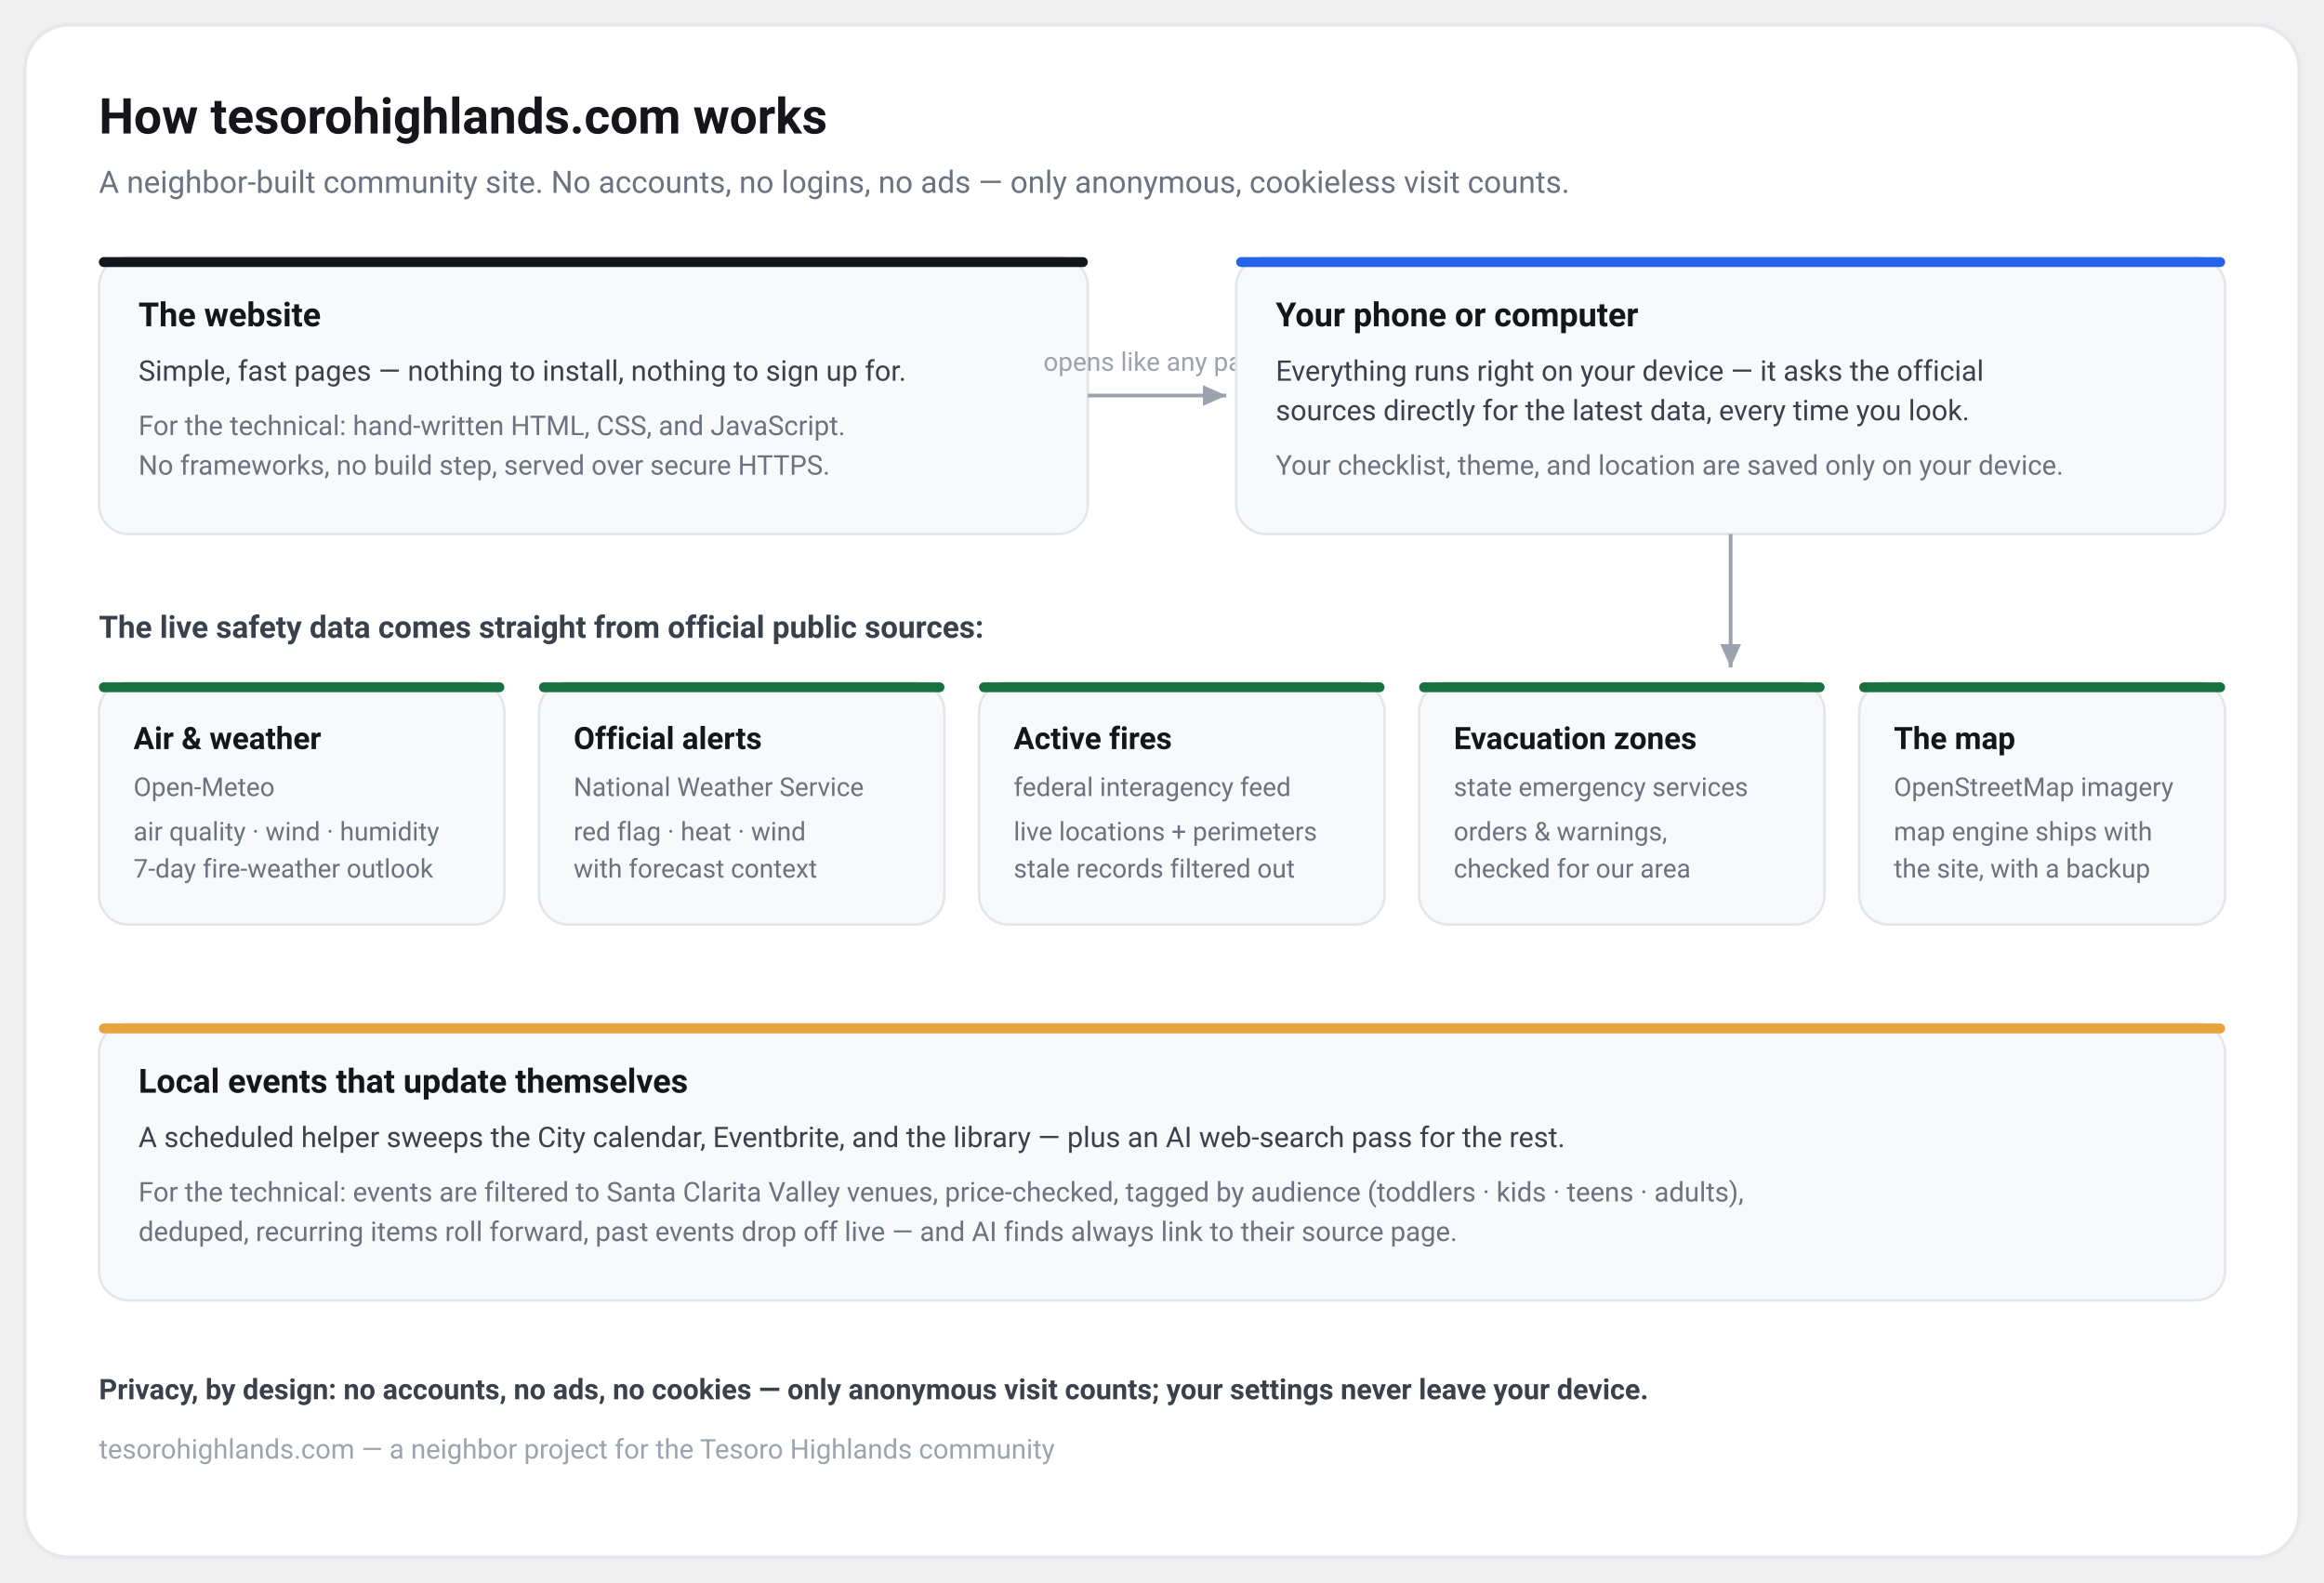
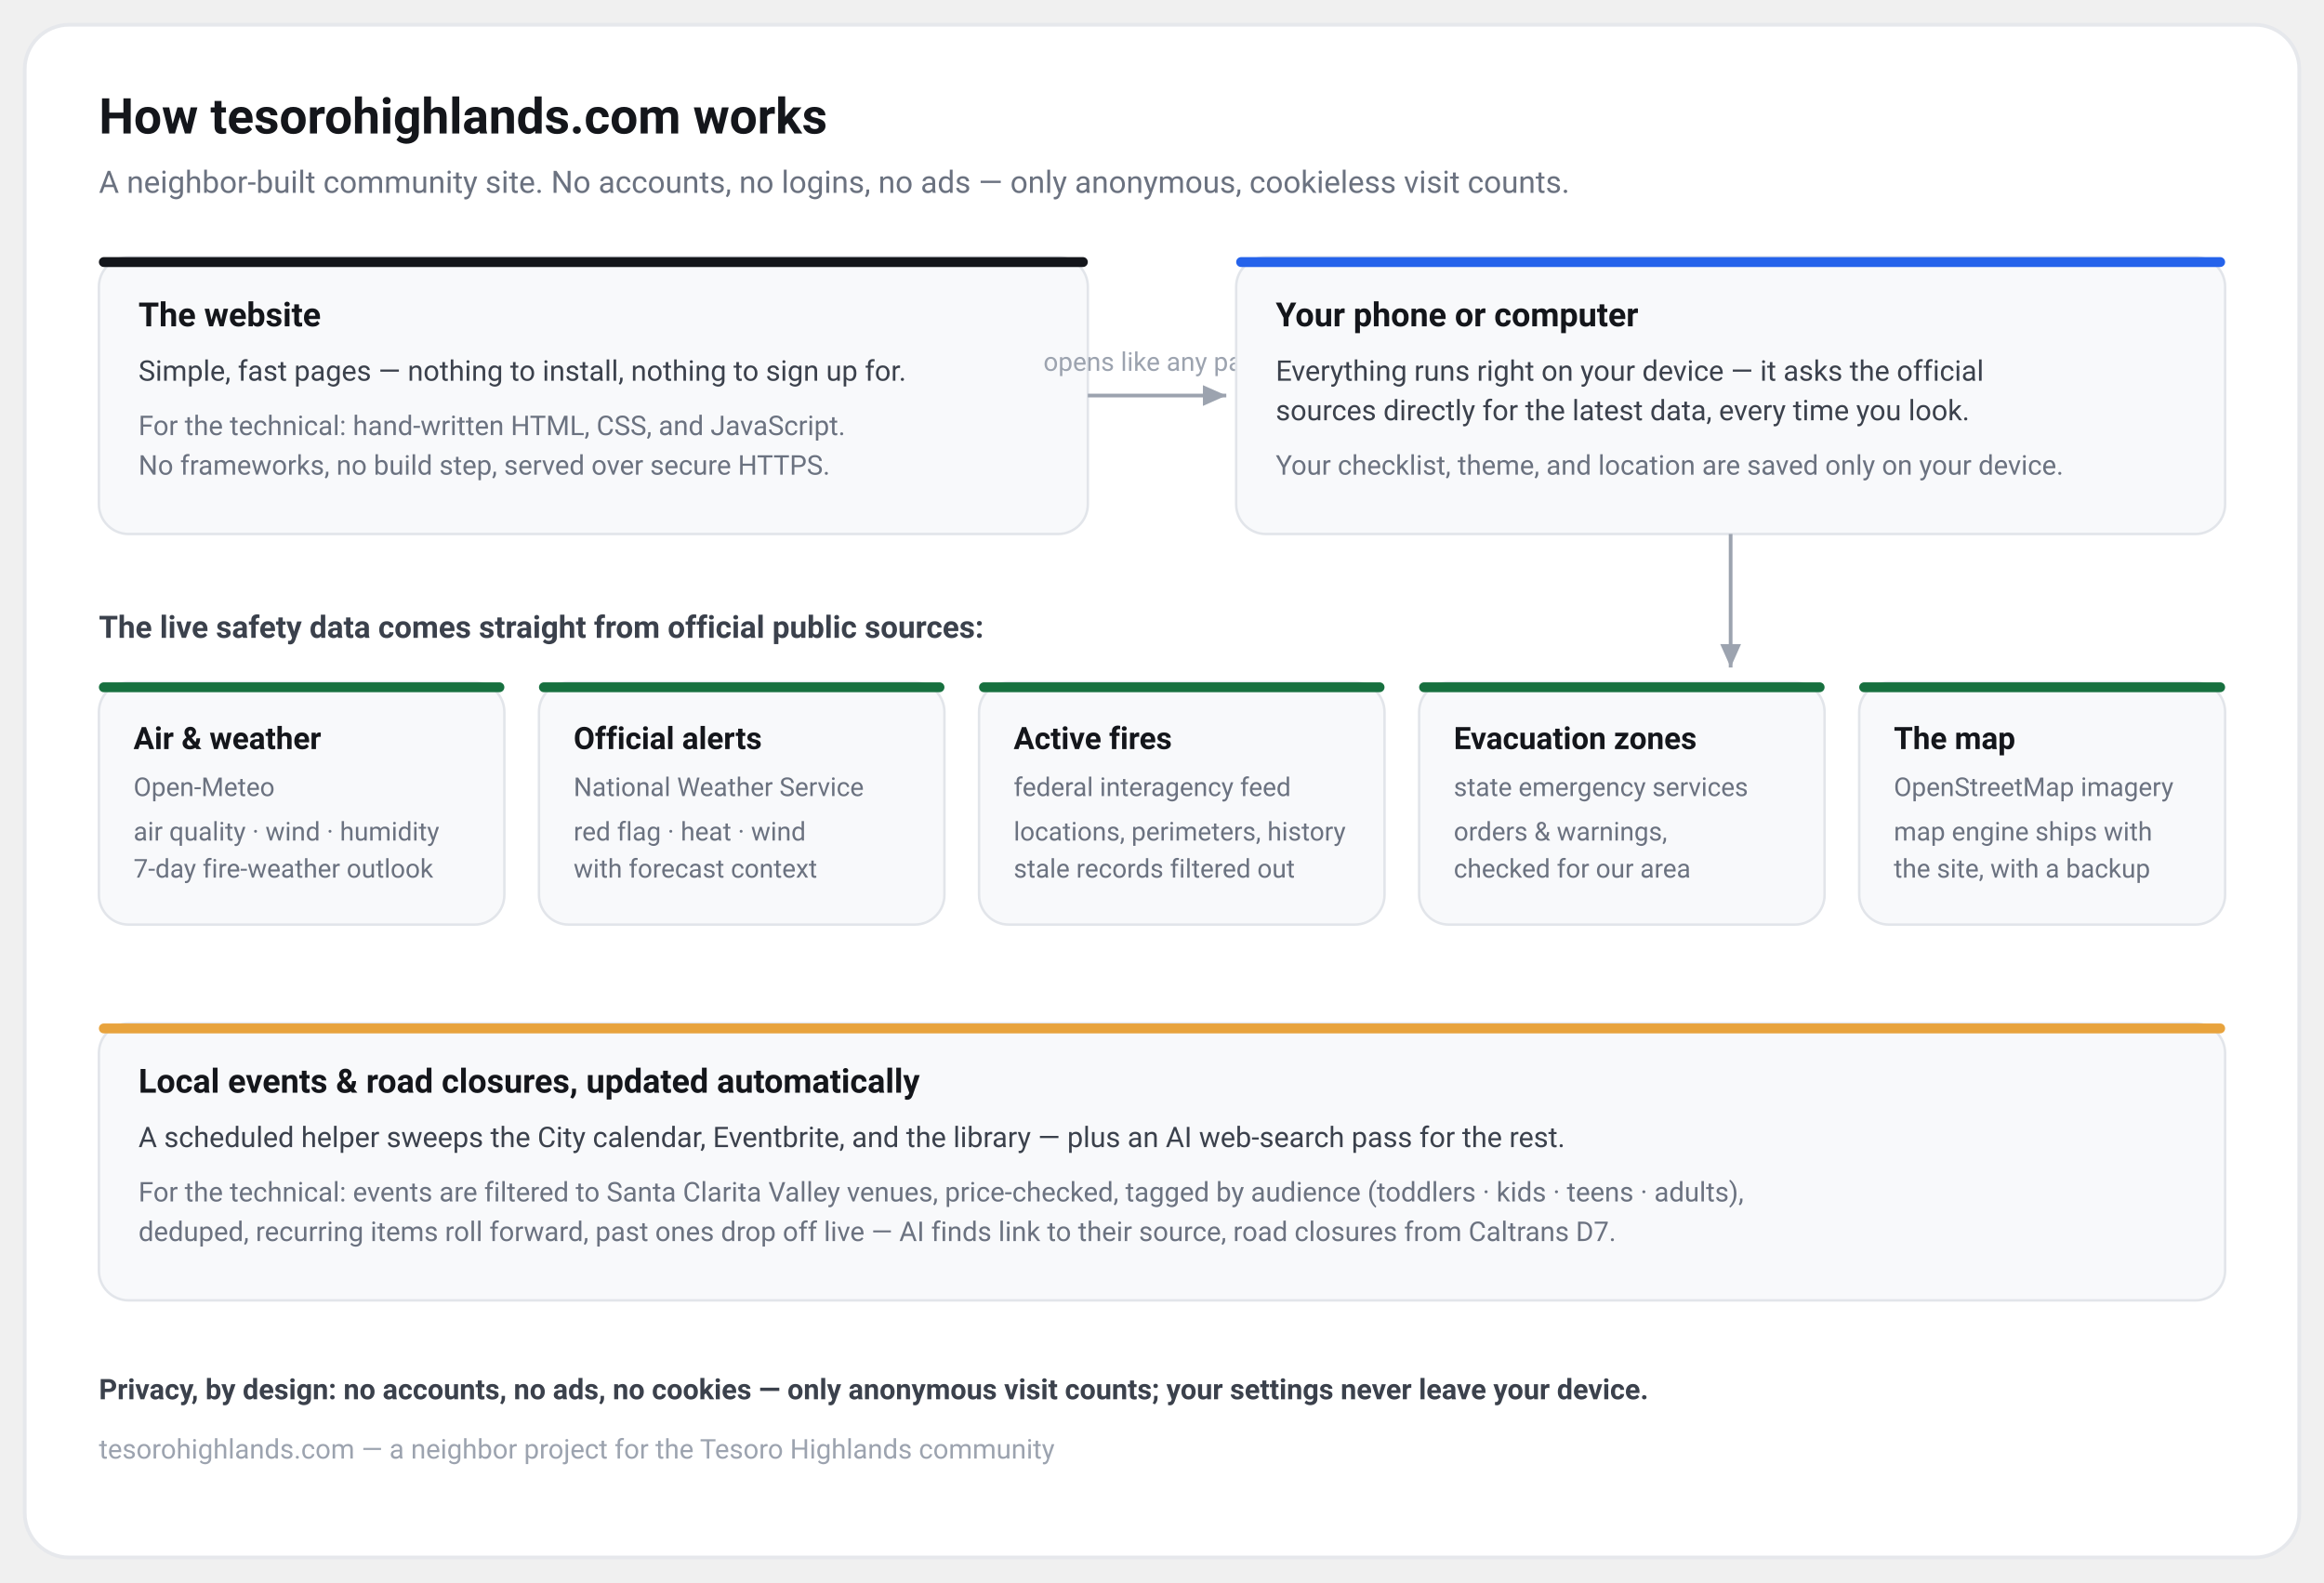
<svg xmlns="http://www.w3.org/2000/svg" viewBox="0 0 940 640" font-family="-apple-system, 'Segoe UI', Roboto, Helvetica, Arial, sans-serif">
  <defs>
    <marker id="arr" viewBox="0 0 10 10" refX="9" refY="5" markerWidth="7" markerHeight="7" orient="auto-start-reverse">
      <path d="M 0 1 L 9 5 L 0 9 z" fill="#9ca3af" />
    </marker>
  </defs>
  <rect x="10" y="10" width="920" height="620" rx="18" fill="#ffffff" stroke="#e6e8ec" stroke-width="1.5" />
  <text x="40" y="54" font-size="20" font-weight="700" fill="#14161b">How tesorohighlands.com works</text>
  <text x="40" y="78" font-size="12.5" fill="#6b7280">A neighbor-built community site. No accounts, no logins, no ads — only anonymous, cookieless visit counts.</text>
  <g>
    <rect x="40" y="104" width="400" height="112" rx="12" fill="#f8f9fb" stroke="#e2e5ea" />
    <rect x="40" y="104" width="400" height="4" rx="2" fill="#14161b" />
    <text x="56" y="132" font-size="13.5" font-weight="650" fill="#14161b">The website</text>
    <text x="56" y="154" font-size="11.5" fill="#3b414c">Simple, fast pages — nothing to install, nothing to sign up for.</text>
    <text x="56" y="176" font-size="11" fill="#6b7280">For the technical: hand-written HTML, CSS, and JavaScript.</text>
    <text x="56" y="192" font-size="11" fill="#6b7280">No frameworks, no build step, served over secure HTTPS.</text>
  </g>
  <line x1="440" y1="160" x2="496" y2="160" stroke="#9ca3af" stroke-width="1.5" marker-end="url(#arr)" />
  <text x="468" y="150" font-size="10.5" fill="#9ca3af" text-anchor="middle">opens like any page</text>
  <g>
    <rect x="500" y="104" width="400" height="112" rx="12" fill="#f8f9fb" stroke="#e2e5ea" />
    <rect x="500" y="104" width="400" height="4" rx="2" fill="#2563eb" />
    <text x="516" y="132" font-size="13.5" font-weight="650" fill="#14161b">Your phone or computer</text>
    <text x="516" y="154" font-size="11.5" fill="#3b414c">Everything runs right on your device — it asks the official</text>
    <text x="516" y="170" font-size="11.5" fill="#3b414c">sources directly for the latest data, every time you look.</text>
    <text x="516" y="192" font-size="11" fill="#6b7280">Your checklist, theme, and location are saved only on your device.</text>
  </g>
  <text x="40" y="258" font-size="12.5" font-weight="650" fill="#3b414c">The live safety data comes straight from official public sources:</text>
  <line x1="700" y1="216" x2="700" y2="270" stroke="#9ca3af" stroke-width="1.5" marker-end="url(#arr)" />
  <g>
    <rect x="40" y="276" width="164" height="98" rx="12" fill="#f8f9fb" stroke="#e2e5ea" />
    <rect x="40" y="276" width="164" height="4" rx="2" fill="#17703f" />
    <text x="54" y="303" font-size="12.5" font-weight="650" fill="#14161b">Air &amp; weather</text>
    <text x="54" y="322" font-size="10.5" fill="#6b7280">Open-Meteo</text>
    <text x="54" y="340" font-size="10.5" fill="#6b7280">air quality · wind · humidity</text>
    <text x="54" y="355" font-size="10.5" fill="#6b7280">7-day fire-weather outlook</text>
  </g>
  <g>
    <rect x="218" y="276" width="164" height="98" rx="12" fill="#f8f9fb" stroke="#e2e5ea" />
    <rect x="218" y="276" width="164" height="4" rx="2" fill="#17703f" />
    <text x="232" y="303" font-size="12.5" font-weight="650" fill="#14161b">Official alerts</text>
    <text x="232" y="322" font-size="10.5" fill="#6b7280">National Weather Service</text>
    <text x="232" y="340" font-size="10.5" fill="#6b7280">red flag · heat · wind</text>
    <text x="232" y="355" font-size="10.5" fill="#6b7280">with forecast context</text>
  </g>
  <g>
    <rect x="396" y="276" width="164" height="98" rx="12" fill="#f8f9fb" stroke="#e2e5ea" />
    <rect x="396" y="276" width="164" height="4" rx="2" fill="#17703f" />
    <text x="410" y="303" font-size="12.5" font-weight="650" fill="#14161b">Active fires</text>
    <text x="410" y="322" font-size="10.5" fill="#6b7280">federal interagency feed</text>
-     <text x="410" y="340" font-size="10.5" fill="#6b7280">live locations + perimeters</text>
+     <text x="410" y="340" font-size="10.5" fill="#6b7280">locations, perimeters, history</text>
    <text x="410" y="355" font-size="10.5" fill="#6b7280">stale records filtered out</text>
  </g>
  <g>
    <rect x="574" y="276" width="164" height="98" rx="12" fill="#f8f9fb" stroke="#e2e5ea" />
    <rect x="574" y="276" width="164" height="4" rx="2" fill="#17703f" />
    <text x="588" y="303" font-size="12.5" font-weight="650" fill="#14161b">Evacuation zones</text>
    <text x="588" y="322" font-size="10.5" fill="#6b7280">state emergency services</text>
    <text x="588" y="340" font-size="10.5" fill="#6b7280">orders &amp; warnings,</text>
    <text x="588" y="355" font-size="10.5" fill="#6b7280">checked for our area</text>
  </g>
  <g>
    <rect x="752" y="276" width="148" height="98" rx="12" fill="#f8f9fb" stroke="#e2e5ea" />
    <rect x="752" y="276" width="148" height="4" rx="2" fill="#17703f" />
    <text x="766" y="303" font-size="12.5" font-weight="650" fill="#14161b">The map</text>
    <text x="766" y="322" font-size="10.5" fill="#6b7280">OpenStreetMap imagery</text>
    <text x="766" y="340" font-size="10.5" fill="#6b7280">map engine ships with</text>
    <text x="766" y="355" font-size="10.5" fill="#6b7280">the site, with a backup</text>
  </g>
  <g>
    <rect x="40" y="414" width="860" height="112" rx="12" fill="#f8f9fb" stroke="#e2e5ea" />
    <rect x="40" y="414" width="860" height="4" rx="2" fill="#e8a33d" />
-     <text x="56" y="442" font-size="13.5" font-weight="650" fill="#14161b">Local events that update themselves</text>
+     <text x="56" y="442" font-size="13.5" font-weight="650" fill="#14161b">Local events &amp; road closures, updated automatically</text>
    <text x="56" y="464" font-size="11.5" fill="#3b414c">A scheduled helper sweeps the City calendar, Eventbrite, and the library — plus an AI web-search pass for the rest.</text>
    <text x="56" y="486" font-size="11" fill="#6b7280">For the technical: events are filtered to Santa Clarita Valley venues, price-checked, tagged by audience (toddlers · kids · teens · adults),</text>
-     <text x="56" y="502" font-size="11" fill="#6b7280">deduped, recurring items roll forward, past events drop off live — and AI finds always link to their source page.</text>
+     <text x="56" y="502" font-size="11" fill="#6b7280">deduped, recurring items roll forward, past ones drop off live — AI finds link to their source, road closures from Caltrans D7.</text>
  </g>
  <text x="40" y="566" font-size="11.5" font-weight="650" fill="#3b414c">Privacy, by design: no accounts, no ads, no cookies — only anonymous visit counts; your settings never leave your device.</text>
  <text x="40" y="590" font-size="11" fill="#9ca3af">tesorohighlands.com — a neighbor project for the Tesoro Highlands community</text>
</svg>
